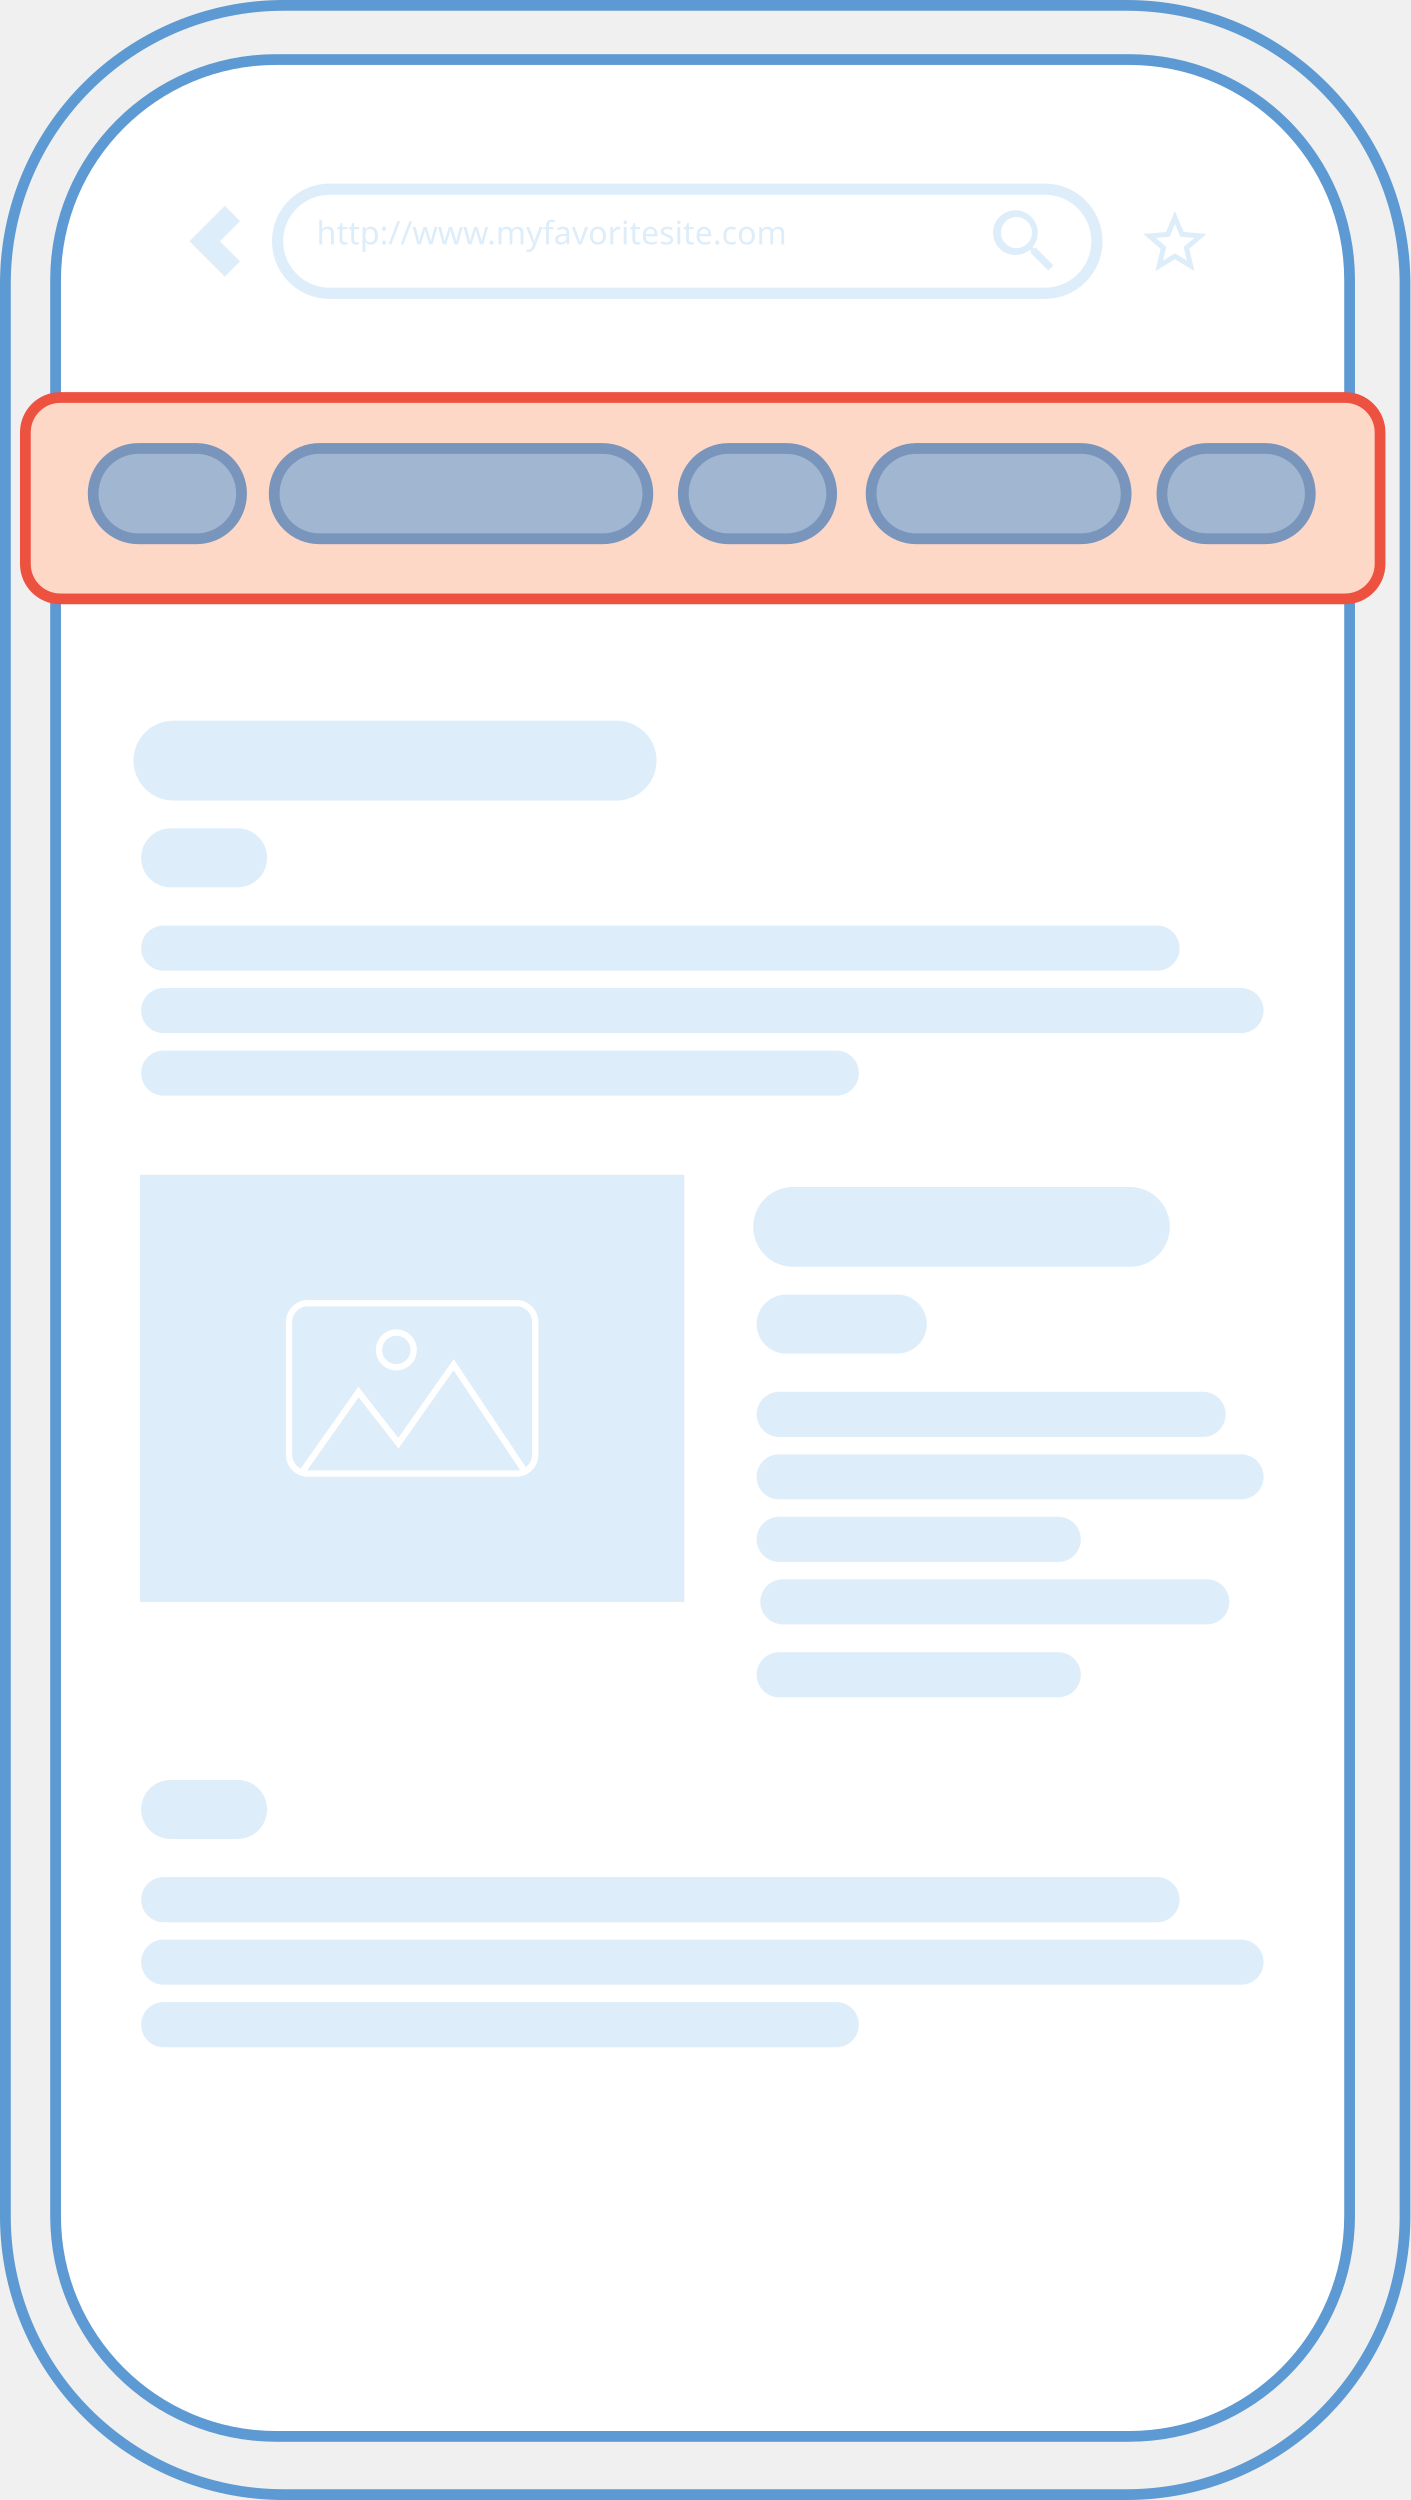
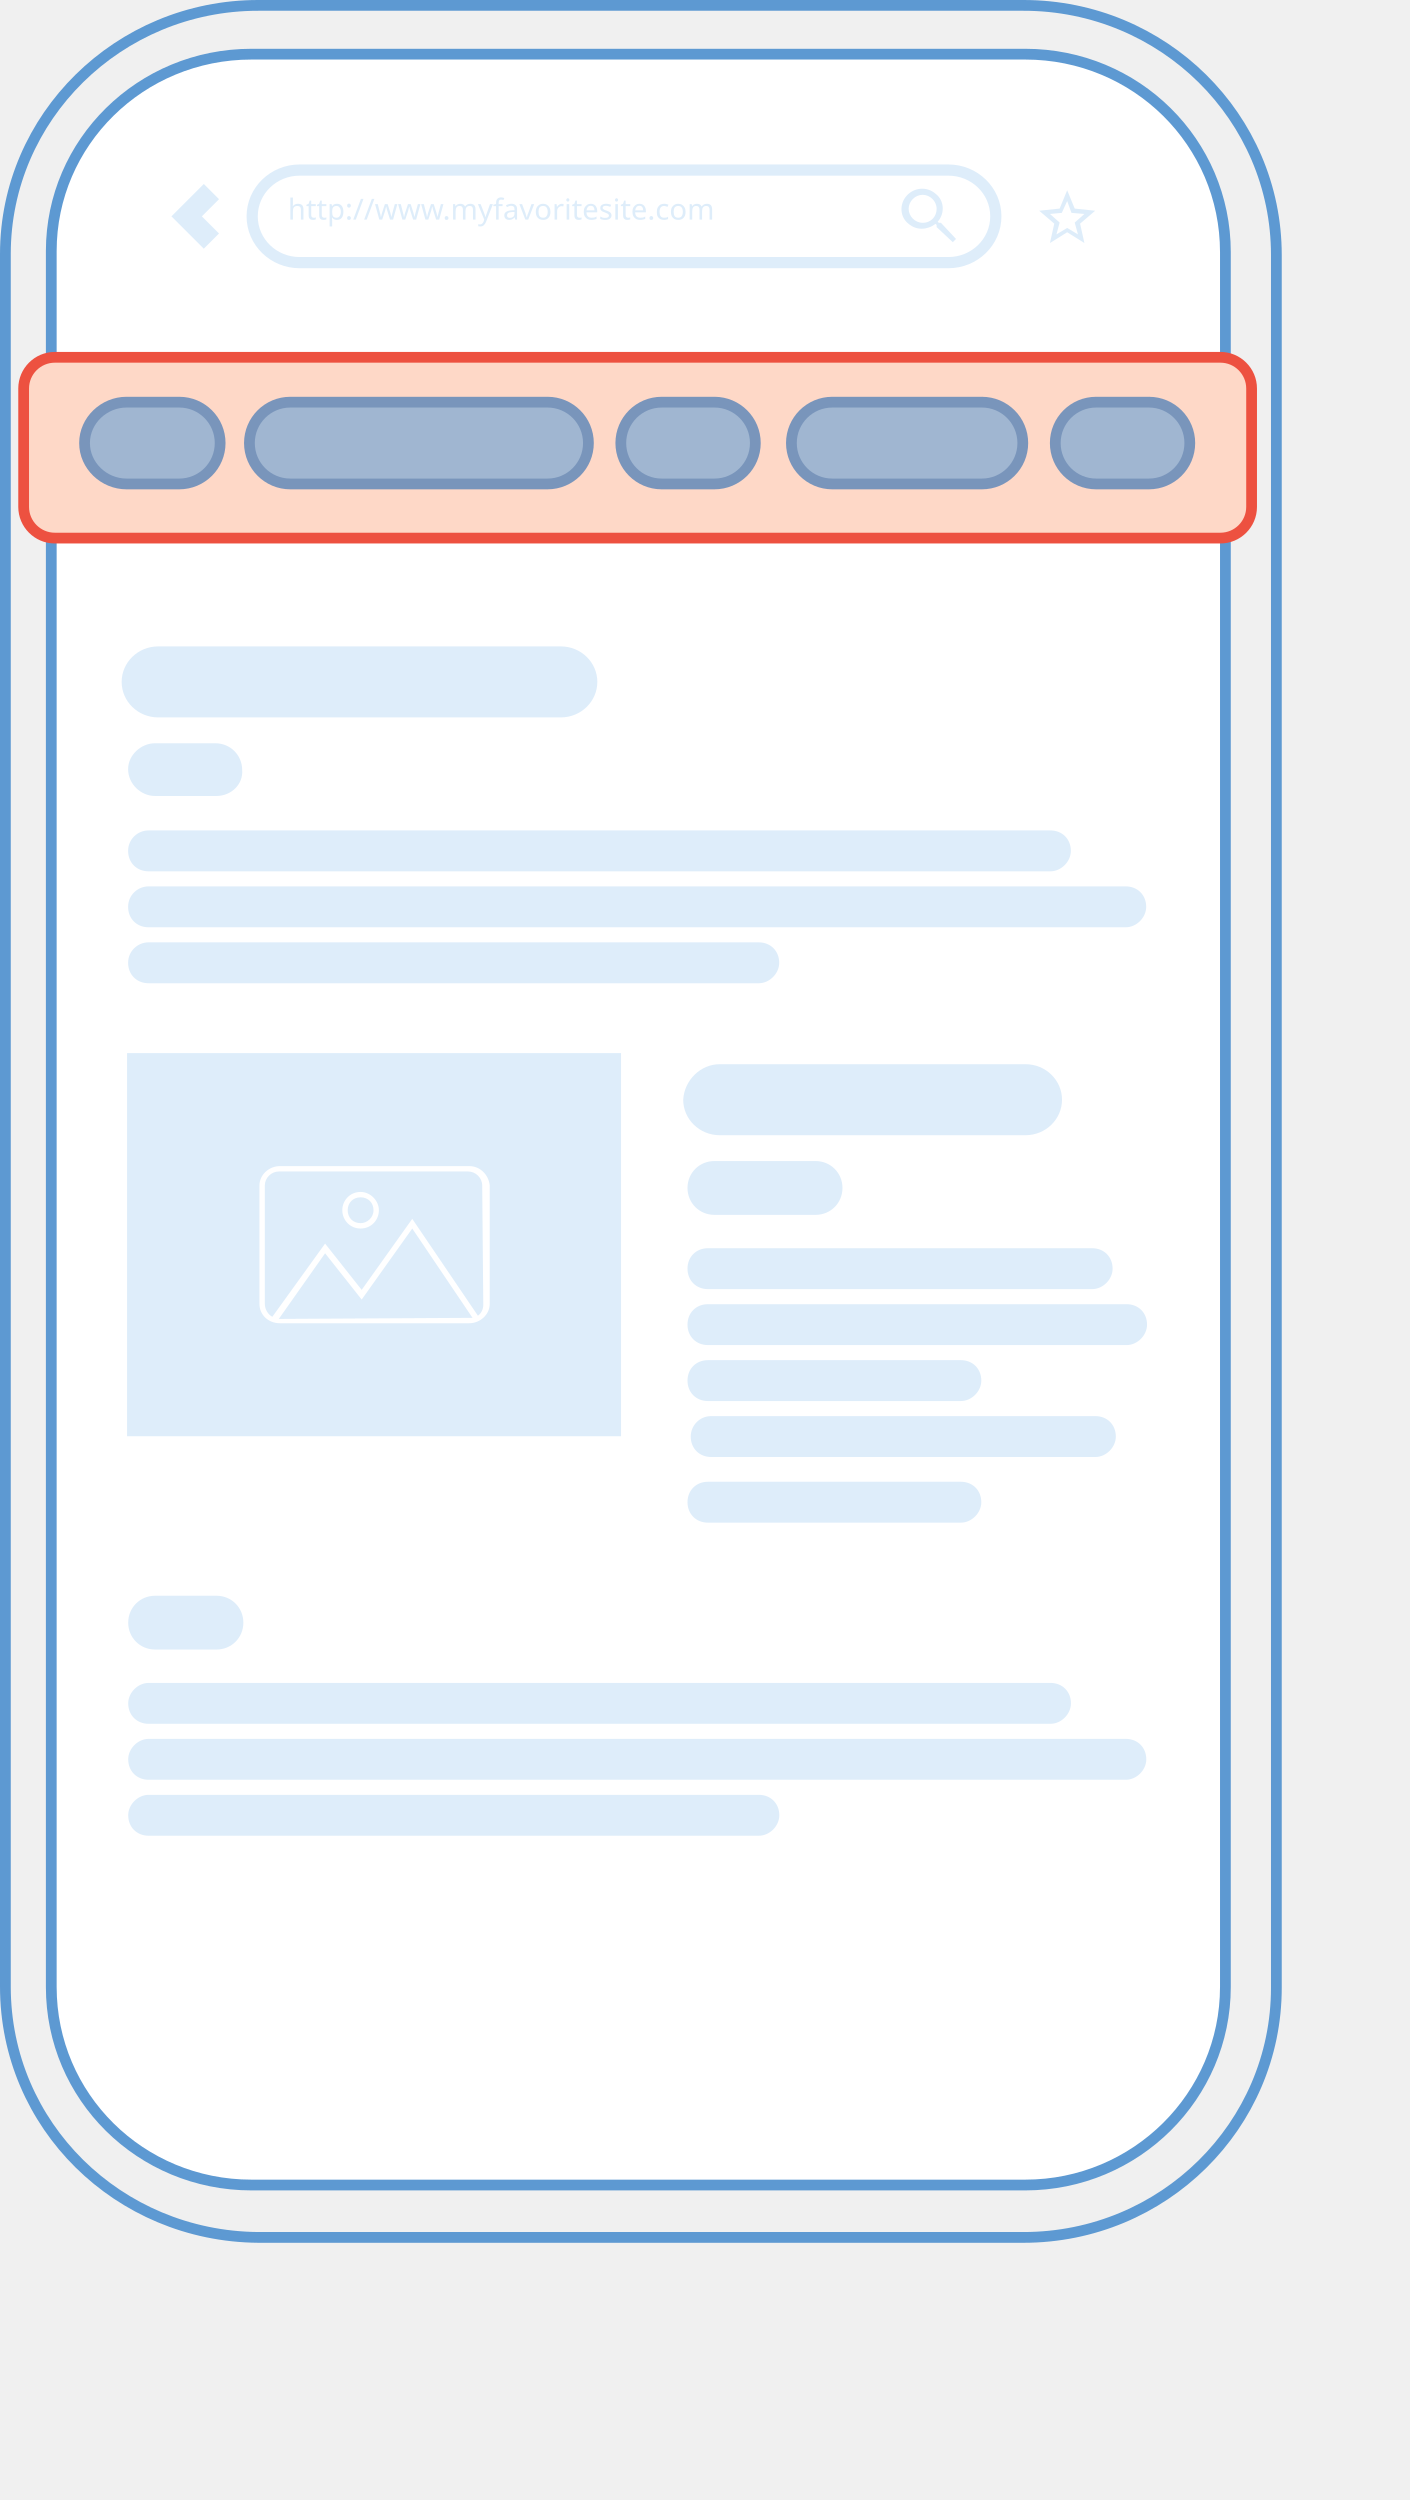
- <svg xmlns="http://www.w3.org/2000/svg" width="131.044" height="232.282" viewBox="0 0 131.044 232.282">
-   <defs>
-     <linearGradient id="linear-gradient" y1="0.5" x2="1" y2="0.5" gradientUnits="objectBoundingBox">
-       <stop offset="0" stop-color="#fff" stop-opacity="0.039" />
-       <stop offset="0.25" stop-color="#fff" stop-opacity="0.02" />
-       <stop offset="1" stop-color="#fff" stop-opacity="0" />
-     </linearGradient>
-   </defs>
+ <svg xmlns="http://www.w3.org/2000/svg" version="1.1" id="Layer_1" x="0px" y="0px" viewBox="0 0 131 232.3" style="enable-background:new 0 0 131 232.3;" xml:space="preserve">
+   <style type="text/css">
+ 	.st0{fill:none;stroke:#5D99D2;stroke-miterlimit:10;}
+ 	.st1{fill:#FFFFFF;stroke:#5D99D2;stroke-miterlimit:10;}
+ 	.st2{fill:#FED8C7;stroke:#ED5140;}
+ 	.st3{opacity:0.63;fill:#68A2D7;stroke:#2B6DB5;stroke-miterlimit:10;enable-background:new    ;}
+ 	.st4{fill:none;}
+ 	.st5{fill:#DEEDFA;}
+ 	.st6{fill:none;stroke:#DEEDFA;stroke-width:2;stroke-miterlimit:10;}
+ 	.st7{fill-rule:evenodd;clip-rule:evenodd;fill:#FFFFFF;}
+ 	.st8{fill:url(#Rectangle_1631_1_);stroke:#DEEDFA;stroke-width:1.04;}
+ 	.st9{fill-rule:evenodd;clip-rule:evenodd;fill:#DEEDFA;}
+ 	.st10{font-family:'ProductSans-Regular';}
+ 	.st11{font-size:2.689px;}
+ </style>
  <g id="feature2" transform="translate(0.5 0.5)">
-     <g id="Group_6756" data-name="Group 6756" transform="translate(-88.391 -54.809)">
-       <g id="Layer_127" data-name="Layer 127" transform="translate(88.391 54.809)">
-         <rect id="Rectangle_1612" data-name="Rectangle 1612" width="130.044" height="231.282" rx="25.863" fill="none" stroke="#5d99d2" stroke-miterlimit="10" stroke-width="1" />
+     <g id="Group_6756" transform="translate(-88.391 -54.809)">
+       <g id="Layer_127" transform="translate(88.391 54.809)">
+         <path id="Rectangle_1612" class="st0" d="M23.5,0h71.1c13,0,23.5,10.4,23.5,23.2v161c0,12.8-10.5,23.2-23.5,23.2H23.5     C10.5,207.3,0,197,0,184.1v-161C0,10.4,10.5,0,23.5,0z" />
      </g>
-       <g id="Layer_126" data-name="Layer 126" transform="translate(93.055 59.842)">
-         <rect id="Rectangle_1613" data-name="Rectangle 1613" width="120.23" height="220.839" rx="20.484" fill="#fff" stroke="#5d99d2" stroke-miterlimit="10" stroke-width="1" style="isolation: isolate" />
+       <g id="Layer_126" transform="translate(93.055 59.842)">
+         <path id="Rectangle_1613" class="st1" d="M18.2-0.5h71.9c10.3,0,18.6,8.2,18.6,18.4v161.2c0,10.1-8.3,18.4-18.6,18.4H18.2     c-10.3,0-18.6-8.2-18.6-18.4V17.8C-0.4,7.7,7.9-0.5,18.2-0.5z" />
      </g>
    </g>
-     <g id="Group_6758" data-name="Group 6758" transform="translate(-1208.702 -1147)">
-       <rect id="Rectangle_1672" data-name="Rectangle 1672" width="125.868" height="18.711" rx="3.248" transform="translate(1210.559 1183.433)" fill="#fed8c7" stroke="#ed5140" stroke-width="1" />
-       <g id="Group_6757" data-name="Group 6757">
-         <g id="Layer_26" data-name="Layer 26" transform="translate(1316.158 1188.169)">
-           <rect id="Rectangle_1667" data-name="Rectangle 1667" width="13.788" height="8.392" rx="4.196" fill="#68a2d7" stroke="#2b6db5" stroke-miterlimit="10" stroke-width="1" opacity="0.63" style="isolation: isolate" />
+     <g id="Group_6758" transform="translate(-1208.702 -1147)">
+       <path id="Rectangle_1672" class="st2" d="M1213.3,1179.7h108.3c1.6,0,2.9,1.3,2.9,2.9v11c0,1.6-1.3,2.9-2.9,2.9h-108.3    c-1.6,0-2.9-1.3-2.9-2.9v-11C1210.4,1181,1211.7,1179.7,1213.3,1179.7z" />
+       <g id="Group_6757">
+         <g id="Layer_26" transform="translate(1316.158 1188.169)">
+           <path id="Rectangle_1667" class="st3" d="M-6.1-4.3h4.9c2.1,0,3.8,1.7,3.8,3.8l0,0c0,2.1-1.7,3.8-3.8,3.8h-4.9      c-2.1,0-3.8-1.7-3.8-3.8l0,0C-9.9-2.6-8.2-4.3-6.1-4.3z" />
        </g>
-         <g id="Layer_25" data-name="Layer 25" transform="translate(1216.858 1188.169)">
-           <rect id="Rectangle_1668" data-name="Rectangle 1668" width="13.788" height="8.392" rx="4.196" transform="translate(0)" fill="#68a2d7" stroke="#2b6db5" stroke-miterlimit="10" stroke-width="1" opacity="0.63" style="isolation: isolate" />
+         <g id="Layer_25" transform="translate(1216.858 1188.169)">
+           <path id="Rectangle_1668" class="st3" d="M3.1-4.3H8c2.1,0,3.8,1.7,3.8,3.8l0,0c0,2.1-1.7,3.8-3.8,3.8H3.1      C1,3.3-0.8,1.6-0.8-0.5l0,0C-0.8-2.6,1-4.3,3.1-4.3z" />
        </g>
-         <g id="Layer_24" data-name="Layer 24" transform="translate(1289.14 1188.169)">
-           <rect id="Rectangle_1669" data-name="Rectangle 1669" width="23.696" height="8.392" rx="4.196" fill="#68a2d7" stroke="#2b6db5" stroke-miterlimit="10" stroke-width="1" opacity="0.63" style="isolation: isolate" />
+         <g id="Layer_24" transform="translate(1289.14 1188.169)">
+           <path id="Rectangle_1669" class="st3" d="M-3.6-4.3h13.9c2.1,0,3.8,1.7,3.8,3.8l0,0c0,2.1-1.7,3.8-3.8,3.8H-3.6      c-2.1,0-3.8-1.7-3.8-3.8l0,0C-7.4-2.6-5.7-4.3-3.6-4.3z" />
        </g>
-         <g id="Layer_23" data-name="Layer 23" transform="translate(1233.678 1188.169)">
-           <rect id="Rectangle_1670" data-name="Rectangle 1670" width="34.719" height="8.392" rx="4.196" fill="#68a2d7" stroke="#2b6db5" stroke-miterlimit="10" stroke-width="1" opacity="0.63" style="isolation: isolate" />
+         <g id="Layer_23" transform="translate(1233.678 1188.169)">
+           <path id="Rectangle_1670" class="st3" d="M1.5-4.3h23.9c2.1,0,3.8,1.7,3.8,3.8l0,0c0,2.1-1.7,3.8-3.8,3.8H1.5      c-2.1,0-3.8-1.7-3.8-3.8l0,0C-2.3-2.6-0.6-4.3,1.5-4.3z" />
        </g>
-         <g id="Layer_22" data-name="Layer 22" transform="translate(1271.688 1188.169)">
-           <rect id="Rectangle_1671" data-name="Rectangle 1671" width="13.788" height="8.392" rx="4.196" fill="#68a2d7" stroke="#2b6db5" stroke-miterlimit="10" stroke-width="1" opacity="0.63" style="isolation: isolate" />
+         <g id="Layer_22" transform="translate(1271.688 1188.169)">
+           <path id="Rectangle_1671" class="st3" d="M-2-4.3h4.9c2.1,0,3.8,1.7,3.8,3.8l0,0c0,2.1-1.7,3.8-3.8,3.8H-2      c-2.1,0-3.8-1.7-3.8-3.8l0,0C-5.8-2.6-4.1-4.3-2-4.3z" />
        </g>
      </g>
    </g>
-     <g id="Layer_79" data-name="Layer 79" transform="translate(11.332 14.203)">
-       <g id="Group_6714" data-name="Group 6714">
+     <g id="Layer_79" transform="translate(11.332 14.203)">
+       <g id="Group_6714">
        <g id="Toolbar" transform="translate(0.411)">
-           <g id="Toolbar_contents" data-name="Toolbar contents">
-             <rect id="Rectangle_1614" data-name="Rectangle 1614" width="105.595" height="16.426" fill="none" />
+           <g id="Toolbar_contents">
+             <rect id="Rectangle_1614" x="-1.1" y="-1.5" class="st4" width="95.8" height="14.7" />
            <g id="Star" transform="translate(93.419 4.078)">
-               <rect id="Bounds" width="7.04" height="7.04" fill="none" />
-               <path id="Icon" d="M240.426,77.6l-2.107-.181-.825-1.942-.823,1.945-2.109.178,1.6,1.387-.481,2.062,1.813-1.094,1.813,1.094-.478-2.062ZM237.494,79.4l-1.1.668.294-1.258-.974-.842L237,77.856l.5-1.181.5,1.184,1.285.11-.974.845.293,1.258Z" transform="translate(-233.992 -74.647)" fill="#deedfa" />
+               <rect id="Bounds" x="-9.7" y="-1.9" class="st4" width="6.4" height="6.3" />
+               <path id="Icon" class="st5" d="M-3.9,0.8l-1.9-0.2l-0.7-1.7l-0.7,1.7l-1.9,0.2L-7.7,2l-0.4,1.8l1.6-1l1.6,1L-5.3,2L-3.9,0.8z         M-6.5,2.4l-1,0.6l0.3-1.1l-0.9-0.8L-7,1l0.5-1.1L-6.1,1l1.2,0.1l-0.9,0.8L-5.5,3L-6.5,2.4z" />
            </g>
-             <path id="Path_3547" data-name="Path 3547" d="M125.246,75.767l-2.581,2.581,2.581,2.581" transform="translate(-115.892 -70.634)" fill="none" stroke="#deedfa" stroke-miterlimit="10" stroke-width="2" />
+             <path id="Path_3547" class="st6" d="M7.4,3.1L5.1,5.4l2.3,2.3" />
          </g>
        </g>
-         <g id="Group_6759" data-name="Group 6759">
-           <g id="_YOUR_IMAGE_HERE_" data-name="[YOUR IMAGE HERE]" transform="translate(1.175 94.452)">
-             <rect id="Mask" width="50.571" height="39.687" fill="#deedfa" />
-             <path id="Icon-2" data-name="Icon" d="M142.61,228.548a1.906,1.906,0,1,0,1.906,1.906,1.909,1.909,0,0,0-1.906-1.906m0,3.227a1.32,1.32,0,1,1,1.32-1.32,1.322,1.322,0,0,1-1.32,1.32m11.147-5.961H134.4a2.053,2.053,0,0,0-2.053,2.054v12.319a2.053,2.053,0,0,0,2.053,2.053h19.359a2.053,2.053,0,0,0,2.053-2.053V227.868A2.054,2.054,0,0,0,153.756,225.814Zm-19.435,15.832,4.781-6.79,3.707,4.755,5.115-7.264,6.182,9.261a1.479,1.479,0,0,1-.349.047H134.325Zm20.9-1.459a1.459,1.459,0,0,1-.583,1.163l-6.7-10.041-5.152,7.316-3.707-4.755-5.358,7.61a1.462,1.462,0,0,1-.79-1.293V227.868A1.466,1.466,0,0,1,134.4,226.4h19.359a1.466,1.466,0,0,1,1.466,1.467Z" transform="translate(-118.791 -214.183)" fill="#fff" fill-rule="evenodd" />
+         <g id="Group_6759">
+           <g id="_YOUR_IMAGE_HERE_" transform="translate(1.175 94.452)">
+             <rect id="Mask" x="-1.2" y="-11.3" class="st5" width="45.9" height="35.6" />
+             <path id="Icon-2" class="st7" d="M20.5,1.6c-1,0-1.7,0.8-1.7,1.7S19.5,5,20.5,5c1,0,1.7-0.8,1.7-1.7       C22.2,2.4,21.4,1.6,20.5,1.6 M20.5,4.5c-0.7,0-1.2-0.5-1.2-1.2s0.5-1.2,1.2-1.2c0.7,0,1.2,0.5,1.2,1.2       C21.7,4,21.1,4.5,20.5,4.5 M30.6-0.8H13c-1,0-1.9,0.8-1.9,1.8c0,0,0,0,0,0v11c0,1,0.8,1.8,1.9,1.8h17.6c1,0,1.9-0.8,1.9-1.8V1       C32.4,0,31.6-0.8,30.6-0.8C30.6-0.8,30.6-0.8,30.6-0.8L30.6-0.8z M12.9,13.4l4.3-6.1l3.4,4.3L25.3,5l5.6,8.3       c-0.1,0-0.2,0-0.3,0L12.9,13.4L12.9,13.4z M31.9,12.1c0,0.4-0.2,0.8-0.5,1l-6.1-9l-4.7,6.6l-3.4-4.3l-4.9,6.8       c-0.4-0.2-0.7-0.7-0.7-1.2V1c0-0.7,0.6-1.3,1.3-1.3c0,0,0,0,0,0h17.6c0.7,0,1.3,0.6,1.3,1.3c0,0,0,0,0,0L31.9,12.1z" />
          </g>
-           <g id="Group_6711" data-name="Group 6711" transform="translate(0.572 52.26)">
-             <rect id="Rectangle_1615" data-name="Rectangle 1615" width="48.597" height="7.419" rx="3.71" fill="#deedfa" />
-             <rect id="Rectangle_1616" data-name="Rectangle 1616" width="11.706" height="5.484" rx="2.742" transform="translate(0.709 10)" fill="#deedfa" />
-             <rect id="Rectangle_1617" data-name="Rectangle 1617" width="96.485" height="4.193" rx="2.097" transform="translate(0.709 19.032)" fill="#deedfa" />
-             <rect id="Rectangle_1618" data-name="Rectangle 1618" width="66.688" height="4.193" rx="2.097" transform="translate(0.709 30.645)" fill="#deedfa" />
-             <rect id="Rectangle_1619" data-name="Rectangle 1619" width="104.289" height="4.193" rx="2.097" transform="translate(0.709 24.838)" fill="#deedfa" />
+           <g id="Group_6711" transform="translate(0.572 52.26)">
+             <path id="Rectangle_1615" class="st5" d="M2.3-6.9h37.4c1.9,0,3.4,1.5,3.4,3.3l0,0c0,1.8-1.5,3.3-3.4,3.3H2.3       c-1.9,0-3.4-1.5-3.4-3.3l0,0C-1.1-5.4,0.4-6.9,2.3-6.9z" />
+             <path id="Rectangle_1616" class="st5" d="M2,2.1h5.6c1.4,0,2.5,1.1,2.5,2.5l0,0C10.2,5.9,9.1,7,7.7,7H2C0.7,7-0.5,5.9-0.5,4.5       l0,0C-0.5,3.2,0.7,2.1,2,2.1z" />
+             <path id="Rectangle_1617" class="st5" d="M1.4,10.2h83.8c1.1,0,1.9,0.8,1.9,1.9l0,0c0,1-0.9,1.9-1.9,1.9H1.4       c-1.1,0-1.9-0.8-1.9-1.9l0,0C-0.5,11,0.4,10.2,1.4,10.2z" />
+             <path id="Rectangle_1618" class="st5" d="M1.4,20.6h56.7c1.1,0,1.9,0.8,1.9,1.9l0,0c0,1-0.9,1.9-1.9,1.9H1.4       c-1.1,0-1.9-0.8-1.9-1.9l0,0C-0.5,21.4,0.4,20.6,1.4,20.6z" />
+             <path id="Rectangle_1619" class="st5" d="M1.4,15.4h90.8c1.1,0,1.9,0.8,1.9,1.9l0,0c0,1-0.9,1.9-1.9,1.9H1.4       c-1.1,0-1.9-0.8-1.9-1.9l0,0C-0.5,16.2,0.4,15.4,1.4,15.4z" />
          </g>
-           <g id="Group_6712" data-name="Group 6712" transform="translate(1.281 150.673)">
-             <rect id="Rectangle_1620" data-name="Rectangle 1620" width="11.706" height="5.484" rx="2.742" transform="translate(0 0)" fill="#deedfa" />
-             <rect id="Rectangle_1621" data-name="Rectangle 1621" width="96.485" height="4.193" rx="2.097" transform="translate(0 9.032)" fill="#deedfa" />
-             <rect id="Rectangle_1622" data-name="Rectangle 1622" width="66.688" height="4.193" rx="2.097" transform="translate(0 20.645)" fill="#deedfa" />
-             <rect id="Rectangle_1623" data-name="Rectangle 1623" width="104.289" height="4.193" rx="2.097" transform="translate(0 14.838)" fill="#deedfa" />
+           <g id="Group_6712" transform="translate(1.281 150.673)">
+             <path id="Rectangle_1620" class="st5" d="M1.3-17.1H7c1.4,0,2.5,1.1,2.5,2.5l0,0c0,1.4-1.1,2.5-2.5,2.5H1.3       c-1.4,0-2.5-1.1-2.5-2.5l0,0C-1.2-16-0.1-17.1,1.3-17.1z" />
+             <path id="Rectangle_1621" class="st5" d="M0.7-9h83.8c1.1,0,1.9,0.8,1.9,1.9l0,0c0,1-0.9,1.9-1.9,1.9H0.7       c-1.1,0-1.9-0.8-1.9-1.9l0,0C-1.2-8.1-0.3-9,0.7-9z" />
+             <path id="Rectangle_1622" class="st5" d="M0.7,1.4h56.7c1.1,0,1.9,0.8,1.9,1.9l0,0c0,1-0.9,1.9-1.9,1.9H0.7       c-1.1,0-1.9-0.8-1.9-1.9l0,0C-1.2,2.3-0.3,1.4,0.7,1.4z" />
+             <path id="Rectangle_1623" class="st5" d="M0.7-3.8h90.8c1.1,0,1.9,0.8,1.9,1.9l0,0c0,1-0.9,1.9-1.9,1.9H0.7       c-1.1,0-1.9-0.8-1.9-1.9l0,0C-1.2-2.9-0.3-3.8,0.7-3.8z" />
          </g>
-           <g id="Group_6713" data-name="Group 6713" transform="translate(58.151 95.582)">
-             <rect id="Rectangle_1624" data-name="Rectangle 1624" width="38.709" height="7.419" rx="3.71" fill="#deedfa" />
-             <rect id="Rectangle_1625" data-name="Rectangle 1625" width="15.808" height="5.484" rx="2.742" transform="translate(0.32 10)" fill="#deedfa" />
-             <rect id="Rectangle_1626" data-name="Rectangle 1626" width="43.574" height="4.193" rx="2.097" transform="translate(0.32 19.032)" fill="#deedfa" />
-             <rect id="Rectangle_1627" data-name="Rectangle 1627" width="43.574" height="4.193" rx="2.097" transform="translate(0.66 36.451)" fill="#deedfa" />
-             <rect id="Rectangle_1628" data-name="Rectangle 1628" width="30.117" height="4.193" rx="2.097" transform="translate(0.32 30.645)" fill="#deedfa" />
-             <rect id="Rectangle_1629" data-name="Rectangle 1629" width="30.117" height="4.193" rx="2.097" transform="translate(0.32 43.225)" fill="#deedfa" />
-             <rect id="Rectangle_1630" data-name="Rectangle 1630" width="47.098" height="4.193" rx="2.097" transform="translate(0.32 24.838)" fill="#deedfa" />
+           <g id="Group_6713" transform="translate(58.151 95.582)">
+             <path id="Rectangle_1624" class="st5" d="M-3.1-11.4h28.4c1.9,0,3.4,1.5,3.4,3.3l0,0c0,1.8-1.5,3.3-3.4,3.3H-3.1       c-1.9,0-3.4-1.5-3.4-3.3l0,0C-6.4-9.9-4.9-11.4-3.1-11.4z" />
+             <path id="Rectangle_1625" class="st5" d="M-3.6-2.4h9.4c1.4,0,2.5,1.1,2.5,2.5l0,0c0,1.4-1.1,2.5-2.5,2.5h-9.4       c-1.4,0-2.5-1.1-2.5-2.5l0,0C-6.1-1.3-5-2.4-3.6-2.4z" />
+             <path id="Rectangle_1626" class="st5" d="M-4.2,5.7h35.7c1.1,0,1.9,0.8,1.9,1.9l0,0c0,1-0.9,1.9-1.9,1.9H-4.2       c-1.1,0-1.9-0.8-1.9-1.9l0,0C-6.1,6.5-5.3,5.7-4.2,5.7z" />
+             <path id="Rectangle_1627" class="st5" d="M-3.9,21.3h35.7c1.1,0,1.9,0.8,1.9,1.9l0,0c0,1-0.9,1.9-1.9,1.9H-3.9       c-1.1,0-1.9-0.8-1.9-1.9l0,0C-5.8,22.2-5,21.3-3.9,21.3z" />
+             <path id="Rectangle_1628" class="st5" d="M-4.2,16.1h23.5c1.1,0,1.9,0.8,1.9,1.9l0,0c0,1-0.9,1.9-1.9,1.9H-4.2       c-1.1,0-1.9-0.8-1.9-1.9l0,0C-6.1,16.9-5.3,16.1-4.2,16.1z" />
+             <path id="Rectangle_1629" class="st5" d="M-4.2,27.4h23.5c1.1,0,1.9,0.8,1.9,1.9l0,0c0,1-0.9,1.9-1.9,1.9H-4.2       c-1.1,0-1.9-0.8-1.9-1.9l0,0C-6.1,28.2-5.3,27.4-4.2,27.4z" />
+             <path id="Rectangle_1630" class="st5" d="M-4.2,10.9h38.9c1.1,0,1.9,0.8,1.9,1.9l0,0c0,1-0.9,1.9-1.9,1.9H-4.2       c-1.1,0-1.9-0.8-1.9-1.9l0,0C-6.1,11.7-5.3,10.9-4.2,10.9z" />
          </g>
        </g>
-         <rect id="Rectangle_1631" data-name="Rectangle 1631" width="76.128" height="9.677" rx="4.839" transform="translate(13.959 2.874)" stroke="#deedfa" stroke-width="1.04" fill="url(#linear-gradient)" />
-         <path id="Shape" d="M218.817,78.9a1.443,1.443,0,1,1,1.443-1.443A1.443,1.443,0,0,1,218.817,78.9Zm1.831,0h-.255l-.089-.088a2.08,2.08,0,1,0-.227.228l.089.087v.254l1.6,1.6.478-.478Z" transform="translate(-136.209 -70.549)" fill="#deedfa" fill-rule="evenodd" />
-         <text id="http:_www.myfavoritesite.com" data-name="http://www.myfavoritesite.com" transform="translate(17.581 7.999)" fill="#deedfa" font-size="3" font-family="ProductSans-Regular, Product Sans">
-           <tspan x="0" y="0">http://www.myfavoritesite.com</tspan>
-         </text>
+         <linearGradient id="Rectangle_1631_1_" gradientUnits="userSpaceOnUse" x1="-361.213" y1="380.327" x2="-360.305" y2="380.327" gradientTransform="matrix(76.128 0 0 -9.677 27510.018 3685.871)">
+           <stop offset="0" style="stop-color:#FFFFFF;stop-opacity:3.900000e-02" />
+           <stop offset="0.25" style="stop-color:#FFFFFF;stop-opacity:2.000000e-02" />
+           <stop offset="1" style="stop-color:#FFFFFF;stop-opacity:0" />
+         </linearGradient>
+         <path id="Rectangle_1631" class="st8" d="M16,1.1h60.3c2.4,0,4.4,1.9,4.4,4.3l0,0c0,2.4-2,4.3-4.4,4.3H16c-2.4,0-4.4-1.9-4.4-4.3     l0,0C11.6,3,13.6,1.1,16,1.1z" />
+         <path id="Shape" class="st9" d="M73.9,6c-0.7,0-1.3-0.6-1.3-1.3s0.6-1.3,1.3-1.3c0.7,0,1.3,0.6,1.3,1.3v0C75.2,5.4,74.7,6,73.9,6     z M75.6,6h-0.2l-0.1-0.1c0.7-0.8,0.6-2-0.2-2.6c-0.8-0.7-2-0.6-2.7,0.2c-0.7,0.8-0.6,2,0.2,2.6c0.7,0.6,1.7,0.6,2.5,0l0.1,0.1     v0.2l1.5,1.4L77,7.5L75.6,6z" />
+         <text transform="matrix(1.0124 0 0 1 14.9102 5.7003)" class="st5 st10 st11">http://www.myfavoritesite.com</text>
      </g>
    </g>
  </g>
</svg>
